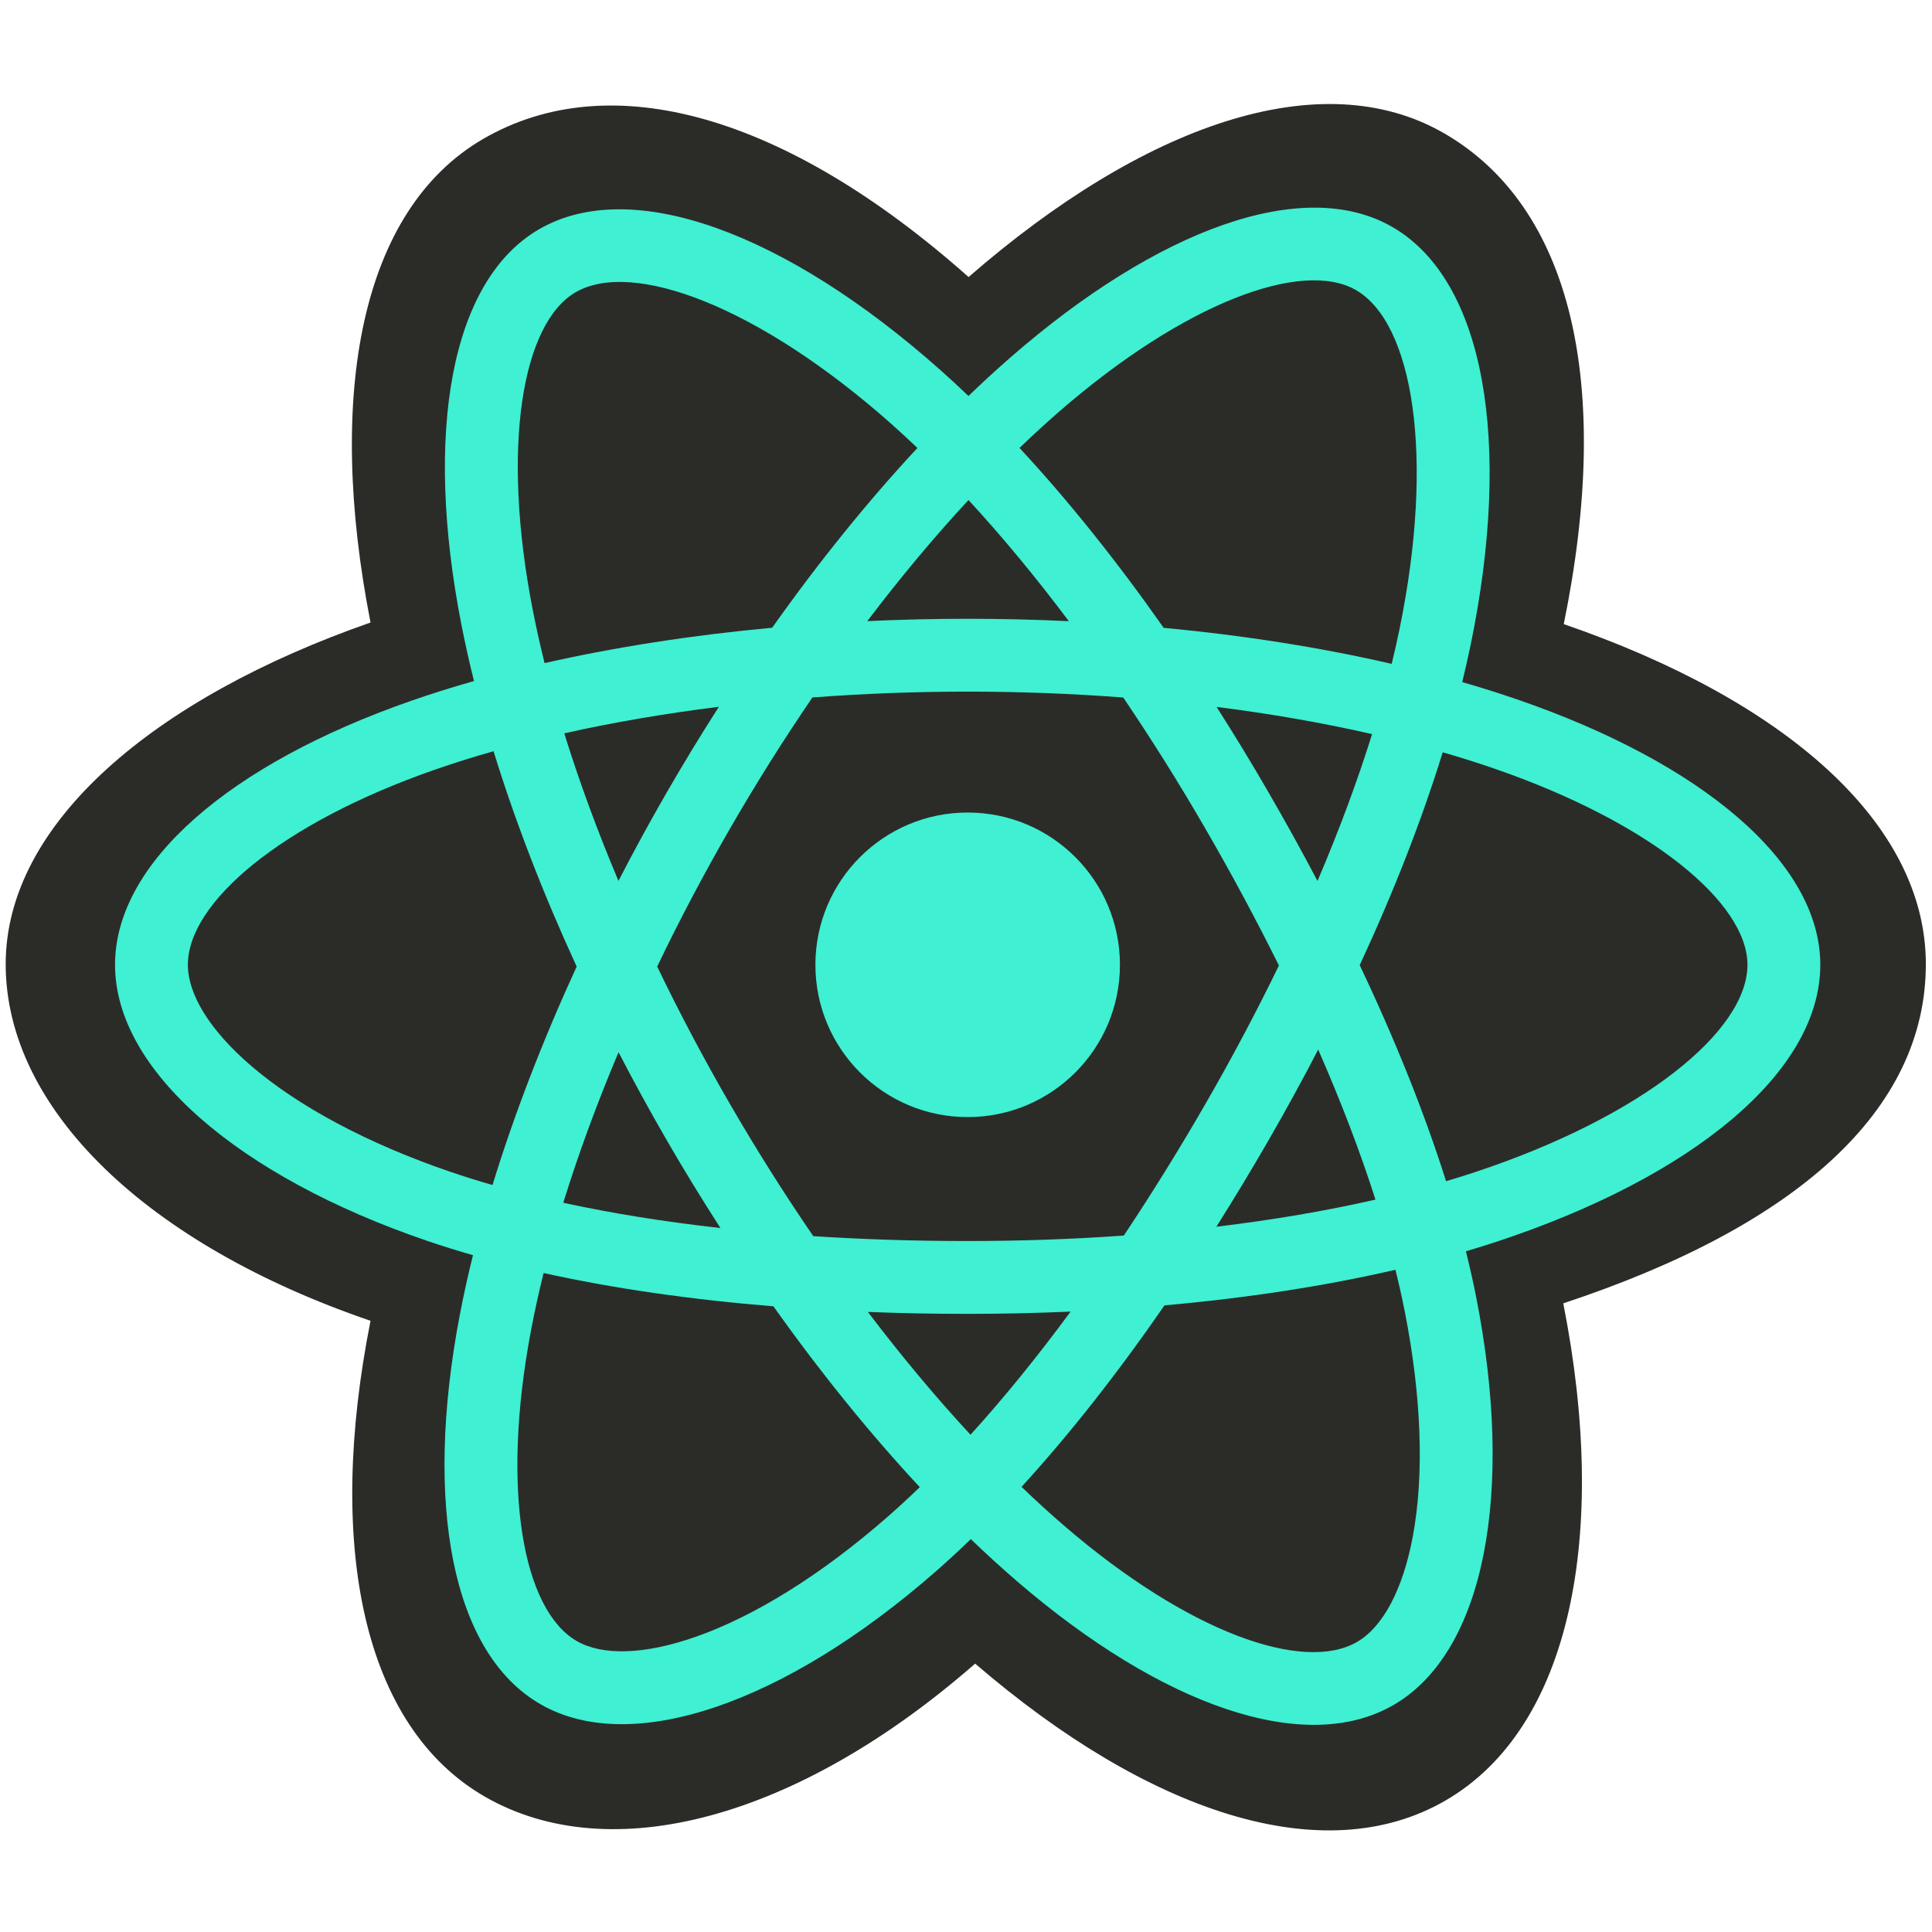
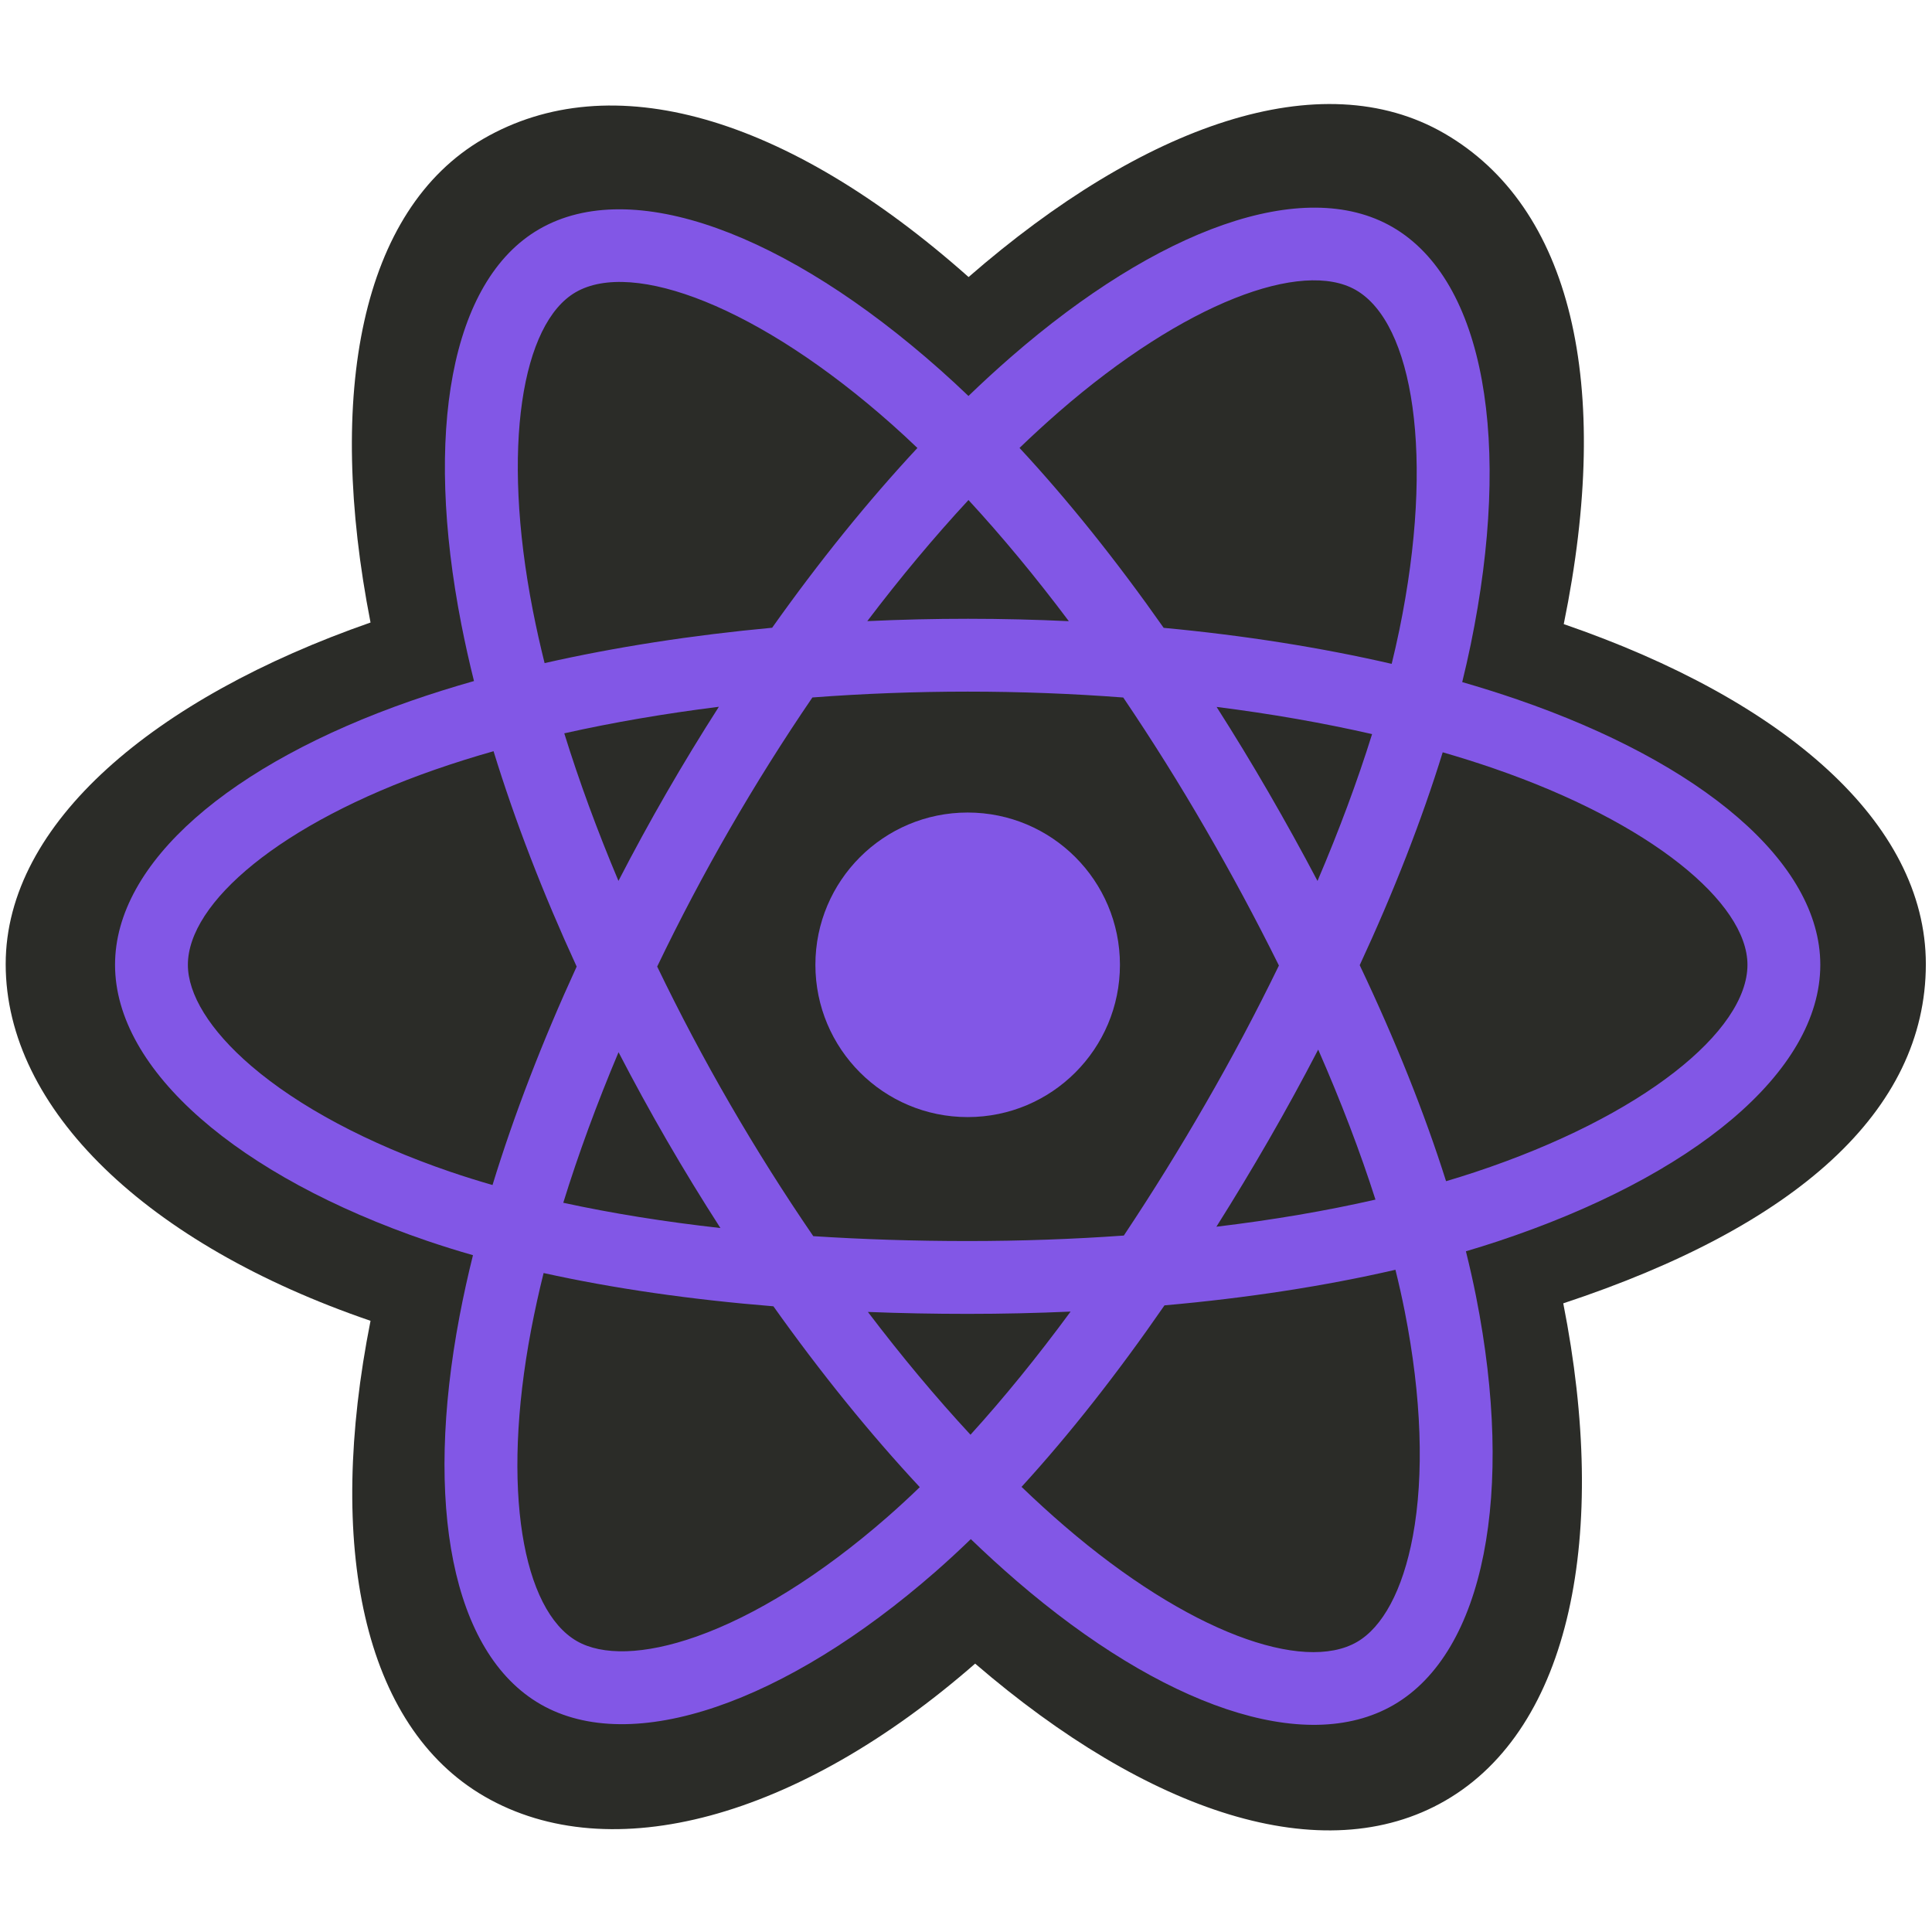
<svg xmlns="http://www.w3.org/2000/svg" width="256" height="256" viewBox="0 0 256 256" fill="none">
  <path d="M0.754 127.75C0.754 146.965 19.517 164.902 49.097 175.013C43.19 204.75 48.039 228.719 64.233 238.058C80.878 247.658 105.676 241.013 129.213 220.438C152.156 240.182 175.343 247.952 191.523 238.586C208.153 228.959 213.21 203.365 207.14 172.699C237.95 162.513 255.184 147.218 255.184 127.75C255.184 108.981 236.387 92.744 207.205 82.698C213.74 50.765 208.203 27.378 191.338 17.653C175.079 8.277 151.622 16.449 128.342 36.709C104.122 15.205 80.897 8.64 64.05 18.392C47.806 27.795 43.171 52.2 49.097 82.487C20.515 92.452 0.754 109.057 0.754 127.75Z" fill="#2B2C28" />
-   <path d="M201.025 92.674C198.62 91.849 196.194 91.085 193.751 90.382C194.156 88.735 194.531 87.081 194.875 85.421C200.381 58.693 196.781 37.161 184.487 30.073C172.7 23.275 153.422 30.363 133.952 47.306C132.033 48.979 130.157 50.701 128.326 52.469C127.099 51.293 125.851 50.14 124.582 49.011C104.177 30.893 83.724 23.259 71.443 30.368C59.667 37.185 56.179 57.428 61.136 82.758C61.629 85.266 62.186 87.762 62.806 90.242C59.912 91.064 57.117 91.94 54.443 92.872C30.521 101.212 15.243 114.284 15.243 127.842C15.243 141.846 31.643 155.892 56.561 164.408C58.581 165.095 60.619 165.732 62.671 166.318C62.004 168.99 61.412 171.68 60.896 174.385C56.17 199.275 59.861 219.038 71.606 225.813C83.737 232.808 104.097 225.618 123.923 208.288C125.49 206.918 127.063 205.465 128.638 203.942C130.622 205.856 132.659 207.714 134.746 209.515C153.95 226.04 172.916 232.713 184.651 225.92C196.771 218.904 200.709 197.673 195.595 171.842C195.205 169.869 194.75 167.854 194.24 165.802C195.67 165.38 197.073 164.944 198.442 164.49C224.346 155.908 241.199 142.033 241.199 127.842C241.199 114.235 225.429 101.075 201.025 92.674V92.674Z" fill="#3FF0D2" />
+   <path d="M201.025 92.674C198.62 91.849 196.194 91.085 193.751 90.382C194.156 88.735 194.531 87.081 194.875 85.421C200.381 58.693 196.781 37.161 184.487 30.073C172.7 23.275 153.422 30.363 133.952 47.306C132.033 48.979 130.157 50.701 128.326 52.469C127.099 51.293 125.851 50.14 124.582 49.011C104.177 30.893 83.724 23.259 71.443 30.368C59.667 37.185 56.179 57.428 61.136 82.758C61.629 85.266 62.186 87.762 62.806 90.242C59.912 91.064 57.117 91.94 54.443 92.872C30.521 101.212 15.243 114.284 15.243 127.842C15.243 141.846 31.643 155.892 56.561 164.408C58.581 165.095 60.619 165.732 62.671 166.318C62.004 168.99 61.412 171.68 60.896 174.385C56.17 199.275 59.861 219.038 71.606 225.813C83.737 232.808 104.097 225.618 123.923 208.288C125.49 206.918 127.063 205.465 128.638 203.942C130.622 205.856 132.659 207.714 134.746 209.515C153.95 226.04 172.916 232.713 184.651 225.92C196.771 218.904 200.709 197.673 195.595 171.842C195.205 169.869 194.75 167.854 194.24 165.802C195.67 165.38 197.073 164.944 198.442 164.49C224.346 155.908 241.199 142.033 241.199 127.842C241.199 114.235 225.429 101.075 201.025 92.674V92.674Z" fill="#8257E6" />
  <path d="M195.406 155.328C194.171 155.737 192.903 156.132 191.611 156.515C188.751 147.462 184.891 137.835 180.169 127.89C184.676 118.18 188.386 108.677 191.166 99.682C193.477 100.352 195.721 101.057 197.883 101.802C218.793 108.999 231.547 119.642 231.547 127.842C231.547 136.577 217.771 147.917 195.406 155.328ZM186.126 173.717C188.387 185.139 188.71 195.466 187.212 203.539C185.866 210.793 183.16 215.629 179.814 217.566C172.693 221.688 157.464 216.33 141.042 202.198C139.159 200.578 137.262 198.848 135.36 197.018C141.727 190.054 148.09 181.958 154.3 172.968C165.224 171.999 175.544 170.414 184.903 168.251C185.363 170.111 185.773 171.934 186.126 173.717ZM92.276 216.854C85.319 219.311 79.778 219.381 76.429 217.45C69.301 213.34 66.339 197.47 70.38 176.185C70.861 173.669 71.411 171.168 72.03 168.683C81.285 170.73 91.53 172.203 102.48 173.091C108.731 181.888 115.278 189.974 121.876 197.055C120.474 198.411 119.038 199.733 117.571 201.019C108.804 208.683 100.019 214.119 92.277 216.854H92.276ZM59.683 155.274C48.665 151.508 39.566 146.614 33.329 141.274C27.725 136.474 24.895 131.709 24.895 127.842C24.895 119.615 37.162 109.12 57.621 101.987C60.189 101.096 62.782 100.28 65.398 99.54C68.226 108.737 71.935 118.353 76.411 128.077C71.877 137.946 68.115 147.715 65.261 157.02C63.388 156.484 61.528 155.902 59.683 155.274ZM70.609 80.904C66.362 59.201 69.182 42.83 76.279 38.722C83.839 34.346 100.554 40.586 118.172 56.229C119.298 57.229 120.429 58.276 121.562 59.359C114.998 66.408 108.511 74.433 102.314 83.179C91.687 84.164 81.514 85.746 72.162 87.865C71.586 85.558 71.068 83.237 70.609 80.904ZM168.076 104.971C165.867 101.155 163.576 97.388 161.205 93.671C168.415 94.581 175.322 95.791 181.808 97.272C179.861 103.513 177.434 110.039 174.576 116.729C172.488 112.767 170.321 108.847 168.076 104.971ZM128.329 66.257C132.781 71.08 137.24 76.466 141.626 82.309C132.729 81.888 123.817 81.886 114.92 82.303C119.31 76.514 123.807 71.136 128.329 66.257ZM88.327 105.037C86.11 108.882 83.984 112.778 81.949 116.722C79.138 110.055 76.733 103.5 74.769 97.17C81.216 95.727 88.091 94.548 95.254 93.653C92.856 97.393 90.547 101.189 88.327 105.037ZM95.46 162.72C88.06 161.894 81.081 160.775 74.636 159.372C76.631 152.93 79.089 146.234 81.96 139.424C84.003 143.371 86.139 147.269 88.366 151.116C90.638 155.04 93.004 158.909 95.46 162.72ZM128.596 190.109C124.021 185.172 119.458 179.712 115.001 173.839C119.327 174.009 123.738 174.095 128.221 174.095C132.827 174.095 137.38 173.992 141.861 173.792C137.461 179.772 133.018 185.24 128.596 190.109ZM174.668 139.077C177.688 145.961 180.234 152.621 182.256 158.954C175.704 160.449 168.631 161.653 161.178 162.547C163.566 158.761 165.879 154.927 168.115 151.049C170.388 147.107 172.573 143.116 174.668 139.077ZM159.753 146.227C156.33 152.173 152.715 158.006 148.913 163.717C142.209 164.196 135.281 164.443 128.221 164.443C121.19 164.443 114.35 164.224 107.763 163.797C103.862 158.099 100.179 152.256 96.72 146.28C93.277 140.335 90.062 134.262 87.08 128.074C90.054 121.884 93.26 115.807 96.691 109.858V109.86C100.121 103.909 103.776 98.091 107.647 92.418C114.367 91.91 121.257 91.644 128.222 91.644C135.218 91.644 142.117 91.912 148.835 92.424C152.667 98.088 156.299 103.886 159.722 109.807C163.165 115.743 166.413 121.79 169.463 127.937C166.445 134.147 163.205 140.247 159.753 146.227ZM179.666 38.435C187.232 42.799 190.175 60.396 185.421 83.473C185.109 84.976 184.771 86.474 184.405 87.965C175.031 85.802 164.851 84.192 154.193 83.192C147.984 74.351 141.551 66.312 135.093 59.354C136.785 57.722 138.518 56.133 140.289 54.588C156.971 40.07 172.562 34.338 179.666 38.435Z" fill="#2B2C28" />
-   <path d="M128.221 107.665C139.365 107.665 148.398 116.699 148.398 127.842C148.398 138.986 139.365 148.02 128.221 148.02C117.078 148.02 108.044 138.986 108.044 127.842C108.044 116.699 117.078 107.665 128.221 107.665" fill="#3FF0D2" />
+   <path d="M128.221 107.665C139.365 107.665 148.398 116.699 148.398 127.842C148.398 138.986 139.365 148.02 128.221 148.02C117.078 148.02 108.044 138.986 108.044 127.842C108.044 116.699 117.078 107.665 128.221 107.665" fill="#8257E6" />
</svg>
